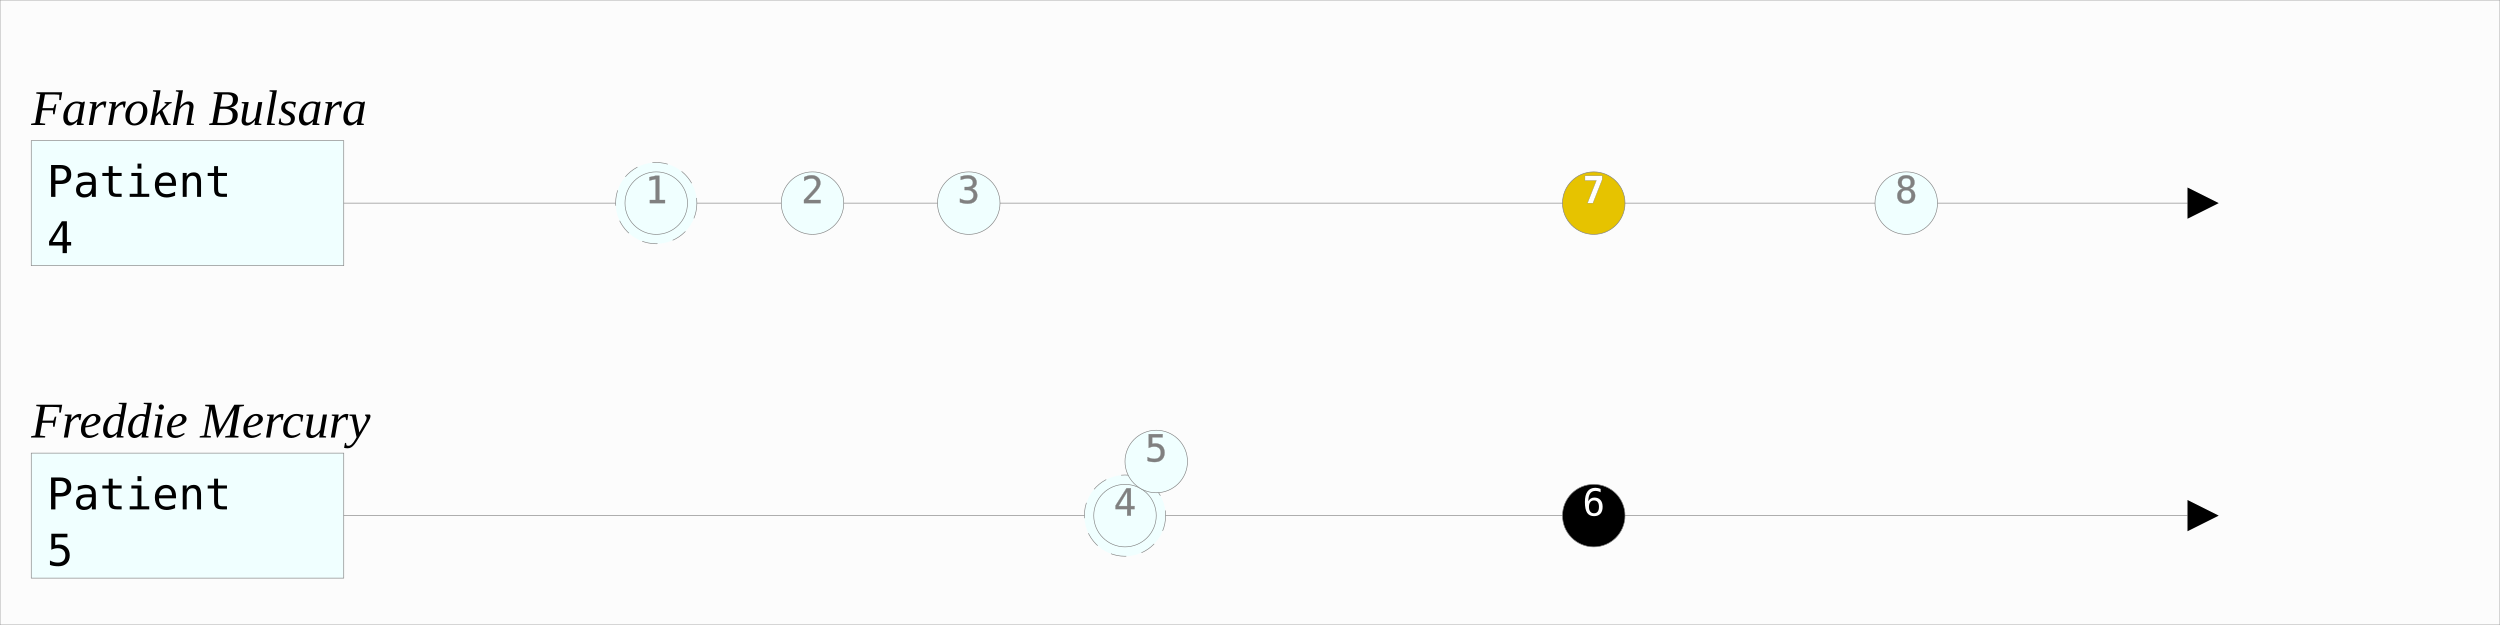
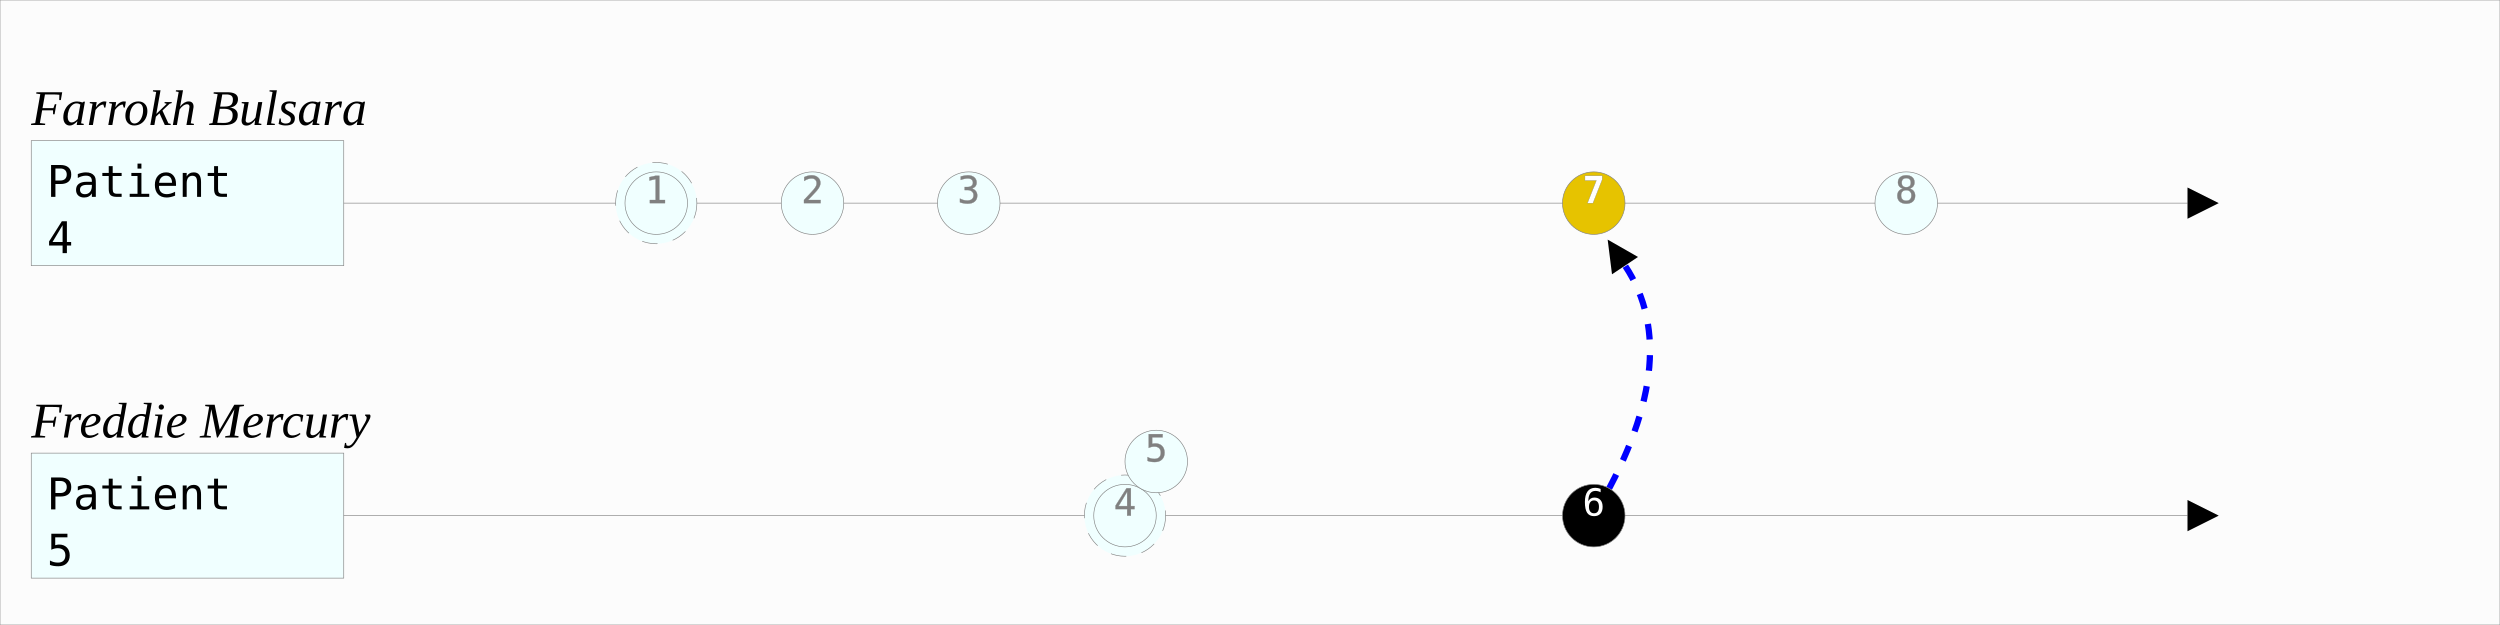
<svg xmlns="http://www.w3.org/2000/svg" height="200" width="800.0">
  <style>/*  */
        .background {
            fill: #FCFCFC;
            stroke-width: 0.2;
            stroke: grey;
        }
        .aggregate {
            fill: azure;
            stroke-width: 0.2;
            stroke: grey;
        }
        .aggregateText {
            font-family: Menlo, monospace;
            font-size: 14px;
        }
        .aggregateHeader {
            font-family: "Times New Roman", serif;
            font-size: 16px;
            font-style: italic;
        }

        .eventLine {
            stroke: grey;
            stroke-width: 0.2;
        }

        .eventCreated {
            fill: #FCFCFC;
            stroke-width: 0.4;
            stroke: #222;
        }
        .event circle {
            fill: azure;
            stroke-width: 0.2;
            stroke: grey;
        }
        .event.Revert circle {
            fill: #ffe5e5;
        }
        .event text {
            font-family: Menlo, monospace;
            font-size: 12px;
            stroke: grey;
            stroke-width: 0.1;
            fill: grey;
        }
        .event circle.reverted {
-             fill: lightgrey;
+             fill: lightgrey !important;
        }
        
        .event.DeprecatedBy circle {
            fill: black;
        }
        .event.DeprecatedBy text {
            fill: white;
            stroke-width: 0;
            font-weight: 100;
        }
        
        .event.Deprecates circle {
            fill: #e6c300;
        }
        .event.Deprecates text {
            fill: white;
            font-weight: bold;
        }
        /*  */</style>
  <rect x="0" y="0" width="800.0" height="200" class="background" />
  <defs>
    <marker id="triangle" viewBox="0 0 10 10" refX="0" refY="5" markerWidth="10" markerHeight="10" orient="auto" markerUnits="userSpaceOnUse">
      <path d="M 0 0 L 10 5 L 0 10 z" />
    </marker>
  </defs>
-   <g id="aggregate1034584923">
+   <g id="aggregate1392090277">
    <rect x="10" y="45" width="100" height="40" class="aggregate" />
    <text x="15" y="63" class="aggregateText">Patient</text>
    <text x="15" y="81" class="aggregateText">4</text>
    <text x="10" y="40" class="aggregateHeader">Farrokh Bulsara</text>
    <line x1="110" y1="65" x2="700.0" y2="65" class="eventLine" marker-end="url(#triangle)" />
  </g>
-   <g id="event16589446" class="event Normal">
+   <g id="event436720037" class="event Normal">
    <circle cx="210" cy="65" r="13" stroke-dasharray="5, 5" class="eventCreated Normal" />
    <circle cx="210" cy="65" r="10" class="event Normal " />
    <text x="210" y="65" class="eventId" text-anchor="middle" alignment-baseline="central">1</text>
  </g>
-   <g id="event1476620836" class="event Normal">
+   <g id="event550786818" class="event Normal">
    <circle cx="260" cy="65" r="10" class="event Normal " />
    <text x="260" y="65" class="eventId" text-anchor="middle" alignment-baseline="central">2</text>
  </g>
-   <g id="event1442793276" class="event Normal">
+   <g id="event1397163851" class="event Normal">
    <circle cx="310" cy="65" r="10" class="event Normal " />
    <text x="310" y="65" class="eventId" text-anchor="middle" alignment-baseline="central">3</text>
  </g>
-   <g id="event1017558659" class="event Deprecates">
+   <g id="event1296414002" class="event Deprecates">
    <circle cx="510" cy="65" r="10" class="event Deprecates " />
    <text x="510" y="65" class="eventId" text-anchor="middle" alignment-baseline="central">7</text>
  </g>
-   <g id="event1428572803" class="event Normal">
+   <g id="event1777065926" class="event Normal">
    <circle cx="610" cy="65" r="10" class="event Normal " />
    <text x="610" y="65" class="eventId" text-anchor="middle" alignment-baseline="central">8</text>
  </g>
-   <g id="aggregate376930385">
+   <g id="aggregate1803938238">
    <rect x="10" y="145" width="100" height="40" class="aggregate" />
    <text x="15" y="163" class="aggregateText">Patient</text>
    <text x="15" y="181" class="aggregateText">5</text>
    <text x="10" y="140" class="aggregateHeader">Freddie Mercury</text>
    <line x1="110" y1="165" x2="700.0" y2="165" class="eventLine" marker-end="url(#triangle)" />
  </g>
-   <g id="event966718212" class="event Normal">
+   <g id="event1300186" class="event Normal">
    <circle cx="360" cy="165" r="13" stroke-dasharray="5, 5" class="eventCreated Normal" />
    <circle cx="360" cy="165" r="10" class="event Normal " />
    <text x="360" y="165" class="eventId" text-anchor="middle" alignment-baseline="central">4</text>
  </g>
-   <g id="event814045210" class="event Normal">
+   <g id="event1612652495" class="event Normal">
    <circle cx="370" cy="147.679" r="10" class="event Normal " />
    <text x="370" y="147.679" class="eventId" text-anchor="middle" alignment-baseline="central">5</text>
  </g>
-   <g id="event1469083355" class="event DeprecatedBy">
+   <g id="event1472068069" class="event DeprecatedBy">
+     <path d="M510 165 Q 540 115, 520 85" stroke="blue" fill="transparent" stroke-dasharray="5, 5" stroke-width="2" marker-end="url(#triangle)" />
    <circle cx="510" cy="165" r="10" class="event DeprecatedBy " />
    <text x="510" y="165" class="eventId" text-anchor="middle" alignment-baseline="central">6</text>
  </g>
</svg>
